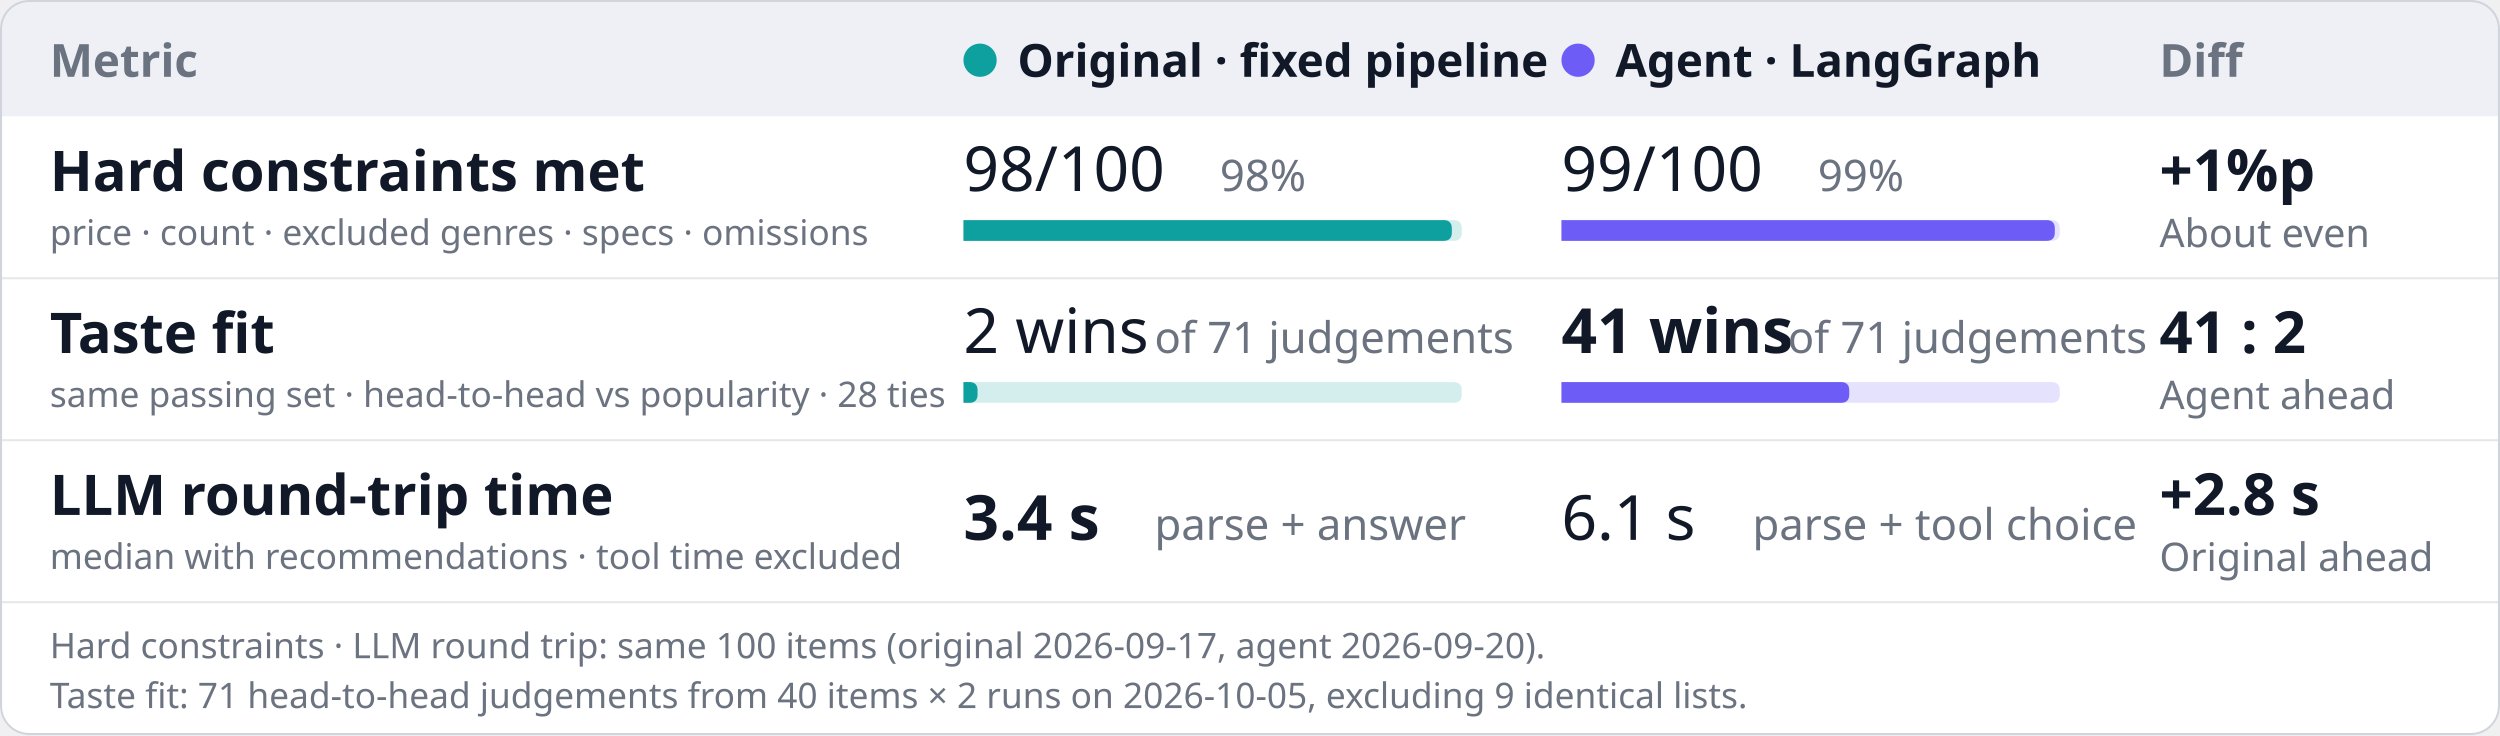
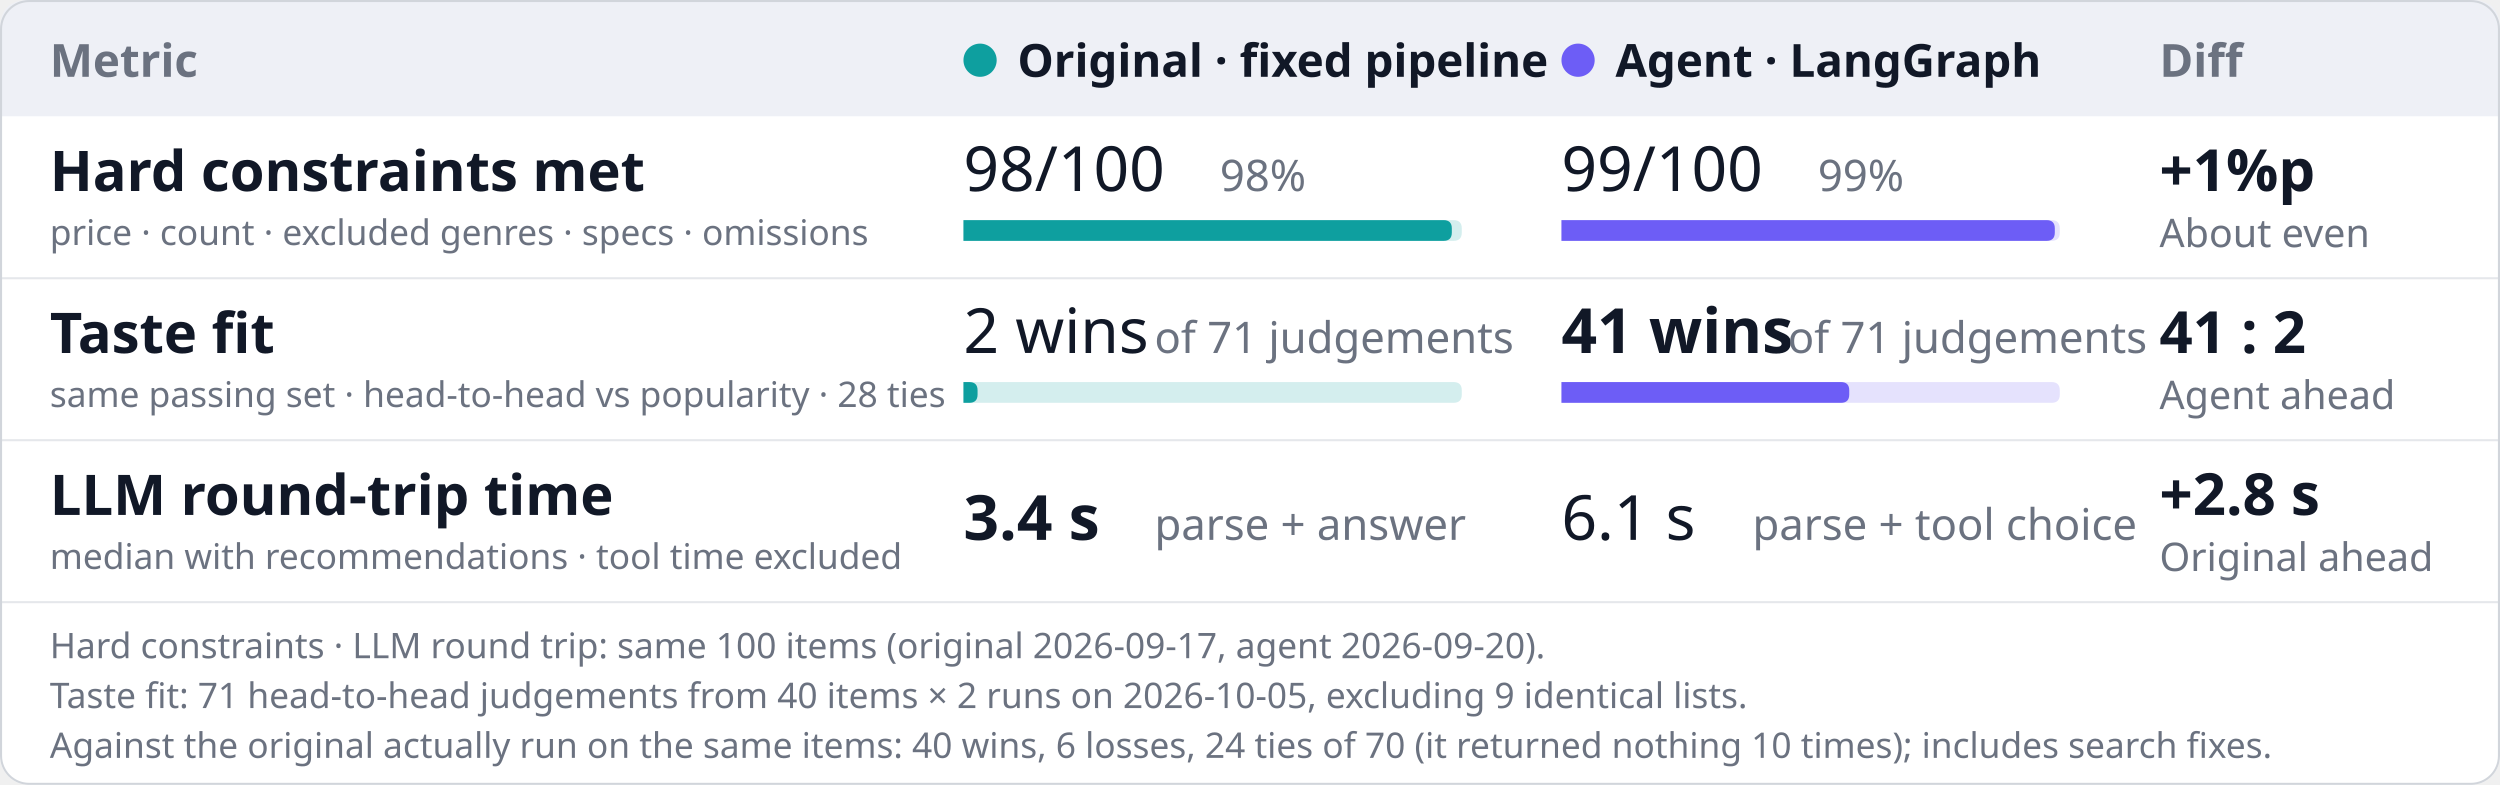
- <svg xmlns="http://www.w3.org/2000/svg" width="1204" height="354" viewBox="56 172 1204 354" font-family="Apple SD Gothic Neo, Pretendard, Noto Sans KR, sans-serif">
-   <rect x="56" y="172" width="1204" height="354" rx="14" fill="white" />
+ <svg xmlns="http://www.w3.org/2000/svg" width="1204" height="378" viewBox="56 172 1204 378" font-family="Apple SD Gothic Neo, Pretendard, Noto Sans KR, sans-serif">
+   <rect x="56" y="172" width="1204" height="378" rx="14" fill="white" />
  <path d="M56 228 V186 Q56 172 70 172 H1246 Q1260 172 1260 186 V228 Z" fill="#EEF0F6" />
  <text x="80" y="209" font-size="22" fill="#6B7280" font-weight="600" text-anchor="start">Metric</text>
  <circle cx="528" cy="201" r="8" fill="#0E9F9F" />
  <text x="546" y="209" font-size="22" fill="#111827" font-weight="600" text-anchor="start">Original · fixed pipeline</text>
  <circle cx="816" cy="201" r="8" fill="#6D5DF6" />
  <text x="834" y="209" font-size="22" fill="#111827" font-weight="600" text-anchor="start">Agent · LangGraph</text>
  <text x="1096" y="209" font-size="22" fill="#6B7280" font-weight="600" text-anchor="start">Diff</text>
  <text x="80" y="264" font-size="27" fill="#111827" font-weight="600" text-anchor="start">Hard constraints met</text>
  <text x="80" y="290" font-size="17" fill="#6B7280" font-weight="400" text-anchor="start">price · count · excluded genres · specs · omissions</text>
  <text x="520" y="264" font-size="30" fill="#111827" font-weight="500" text-anchor="start">98/100</text>
  <text x="643.5" y="264" font-size="21" fill="#6B7280" font-weight="400" text-anchor="start">98%</text>
  <path d="M520 278 H756 Q760 278 760 282 V284 Q760 288 756 288 H520 Z" fill="#D4EEEE" />
  <path d="M520 278 H751.2 Q755.2 278 755.2 282 V284 Q755.2 288 751.2 288 H520 Z" fill="#0E9F9F" />
  <text x="808" y="264" font-size="30" fill="#111827" font-weight="500" text-anchor="start">99/100</text>
  <text x="931.5" y="264" font-size="21" fill="#6B7280" font-weight="400" text-anchor="start">99%</text>
  <path d="M808 278 H1044 Q1048 278 1048 282 V284 Q1048 288 1044 288 H808 Z" fill="#E5E2FD" />
  <path d="M808 278 H1041.6 Q1045.6 278 1045.6 282 V284 Q1045.6 288 1041.6 288 H808 Z" fill="#6D5DF6" />
  <text x="1096" y="264" font-size="28" fill="#111827" font-weight="700" text-anchor="start">+1%p</text>
  <text x="1096" y="291" font-size="19" fill="#6B7280" font-weight="400" text-anchor="start">About even</text>
  <line x1="56" y1="306" x2="1260" y2="306" stroke="#E5E7EB" />
  <text x="80" y="342" font-size="27" fill="#111827" font-weight="600" text-anchor="start">Taste fit</text>
  <text x="80" y="368" font-size="17" fill="#6B7280" font-weight="400" text-anchor="start">same passing set · head-to-head vs popularity · 28 ties</text>
  <text x="520" y="342" font-size="30" fill="#111827" font-weight="500" text-anchor="start">2 wins</text>
  <text x="612" y="342" font-size="21" fill="#6B7280" font-weight="400" text-anchor="start">of 71 judgements</text>
  <path d="M520 356 H756 Q760 356 760 360 V362 Q760 366 756 366 H520 Z" fill="#D4EEEE" />
  <path d="M520 356 H522.8 Q526.8 356 526.8 360 V362 Q526.8 366 522.8 366 H520 Z" fill="#0E9F9F" />
  <text x="808" y="342" font-size="30" fill="#111827" font-weight="700" text-anchor="start">41 wins</text>
  <text x="917" y="342" font-size="21" fill="#6B7280" font-weight="400" text-anchor="start">of 71 judgements</text>
  <path d="M808 356 H1044 Q1048 356 1048 360 V362 Q1048 366 1044 366 H808 Z" fill="#E5E2FD" />
  <path d="M808 356 H942.6 Q946.6 356 946.6 360 V362 Q946.6 366 942.6 366 H808 Z" fill="#6D5DF6" />
  <text x="1096" y="342" font-size="28" fill="#111827" font-weight="700" text-anchor="start">41 : 2</text>
  <text x="1096" y="369" font-size="19" fill="#6B7280" font-weight="400" text-anchor="start">Agent ahead</text>
  <line x1="56" y1="384" x2="1260" y2="384" stroke="#E5E7EB" />
  <text x="80" y="420" font-size="27" fill="#111827" font-weight="600" text-anchor="start">LLM round-trip time</text>
  <text x="80" y="446" font-size="17" fill="#6B7280" font-weight="400" text-anchor="start">median with recommendations · tool time excluded</text>
  <text x="520" y="432" font-size="30" fill="#111827" font-weight="700" text-anchor="start">3.4 s</text>
  <text x="612" y="432" font-size="21" fill="#6B7280" font-weight="400" text-anchor="start">parse + answer</text>
  <text x="808" y="432" font-size="30" fill="#111827" font-weight="500" text-anchor="start">6.1 s</text>
  <text x="900" y="432" font-size="21" fill="#6B7280" font-weight="400" text-anchor="start">parse + tool choice</text>
  <text x="1096" y="420" font-size="28" fill="#111827" font-weight="700" text-anchor="start">+2.8 s</text>
  <text x="1096" y="447" font-size="19" fill="#6B7280" font-weight="400" text-anchor="start">Original ahead</text>
  <line x1="56" y1="462" x2="1260" y2="462" stroke="#E5E7EB" />
  <text x="80" y="489" font-size="17" fill="#6B7280" font-weight="400" text-anchor="start">Hard constraints · LLM round trip: same 100 items (original 2026-09-17, agent 2026-09-20).</text>
  <text x="80" y="513" font-size="17" fill="#6B7280" font-weight="400" text-anchor="start">Taste fit: 71 head-to-head judgements from 40 items × 2 runs on 2026-10-05, excluding 9 identical lists.</text>
-   <rect x="56.5" y="172.5" width="1203" height="353" rx="13.5" fill="none" stroke="#D1D5DB" />
+   <text x="80" y="537" font-size="17" fill="#6B7280" font-weight="400" text-anchor="start">Against the original actually run on the same items: 40 wins, 6 losses, 24 ties of 70 (it returned nothing 10 times); includes search fixes.</text>
+   <rect x="56.5" y="172.5" width="1203" height="377" rx="13.5" fill="none" stroke="#D1D5DB" />
</svg>
